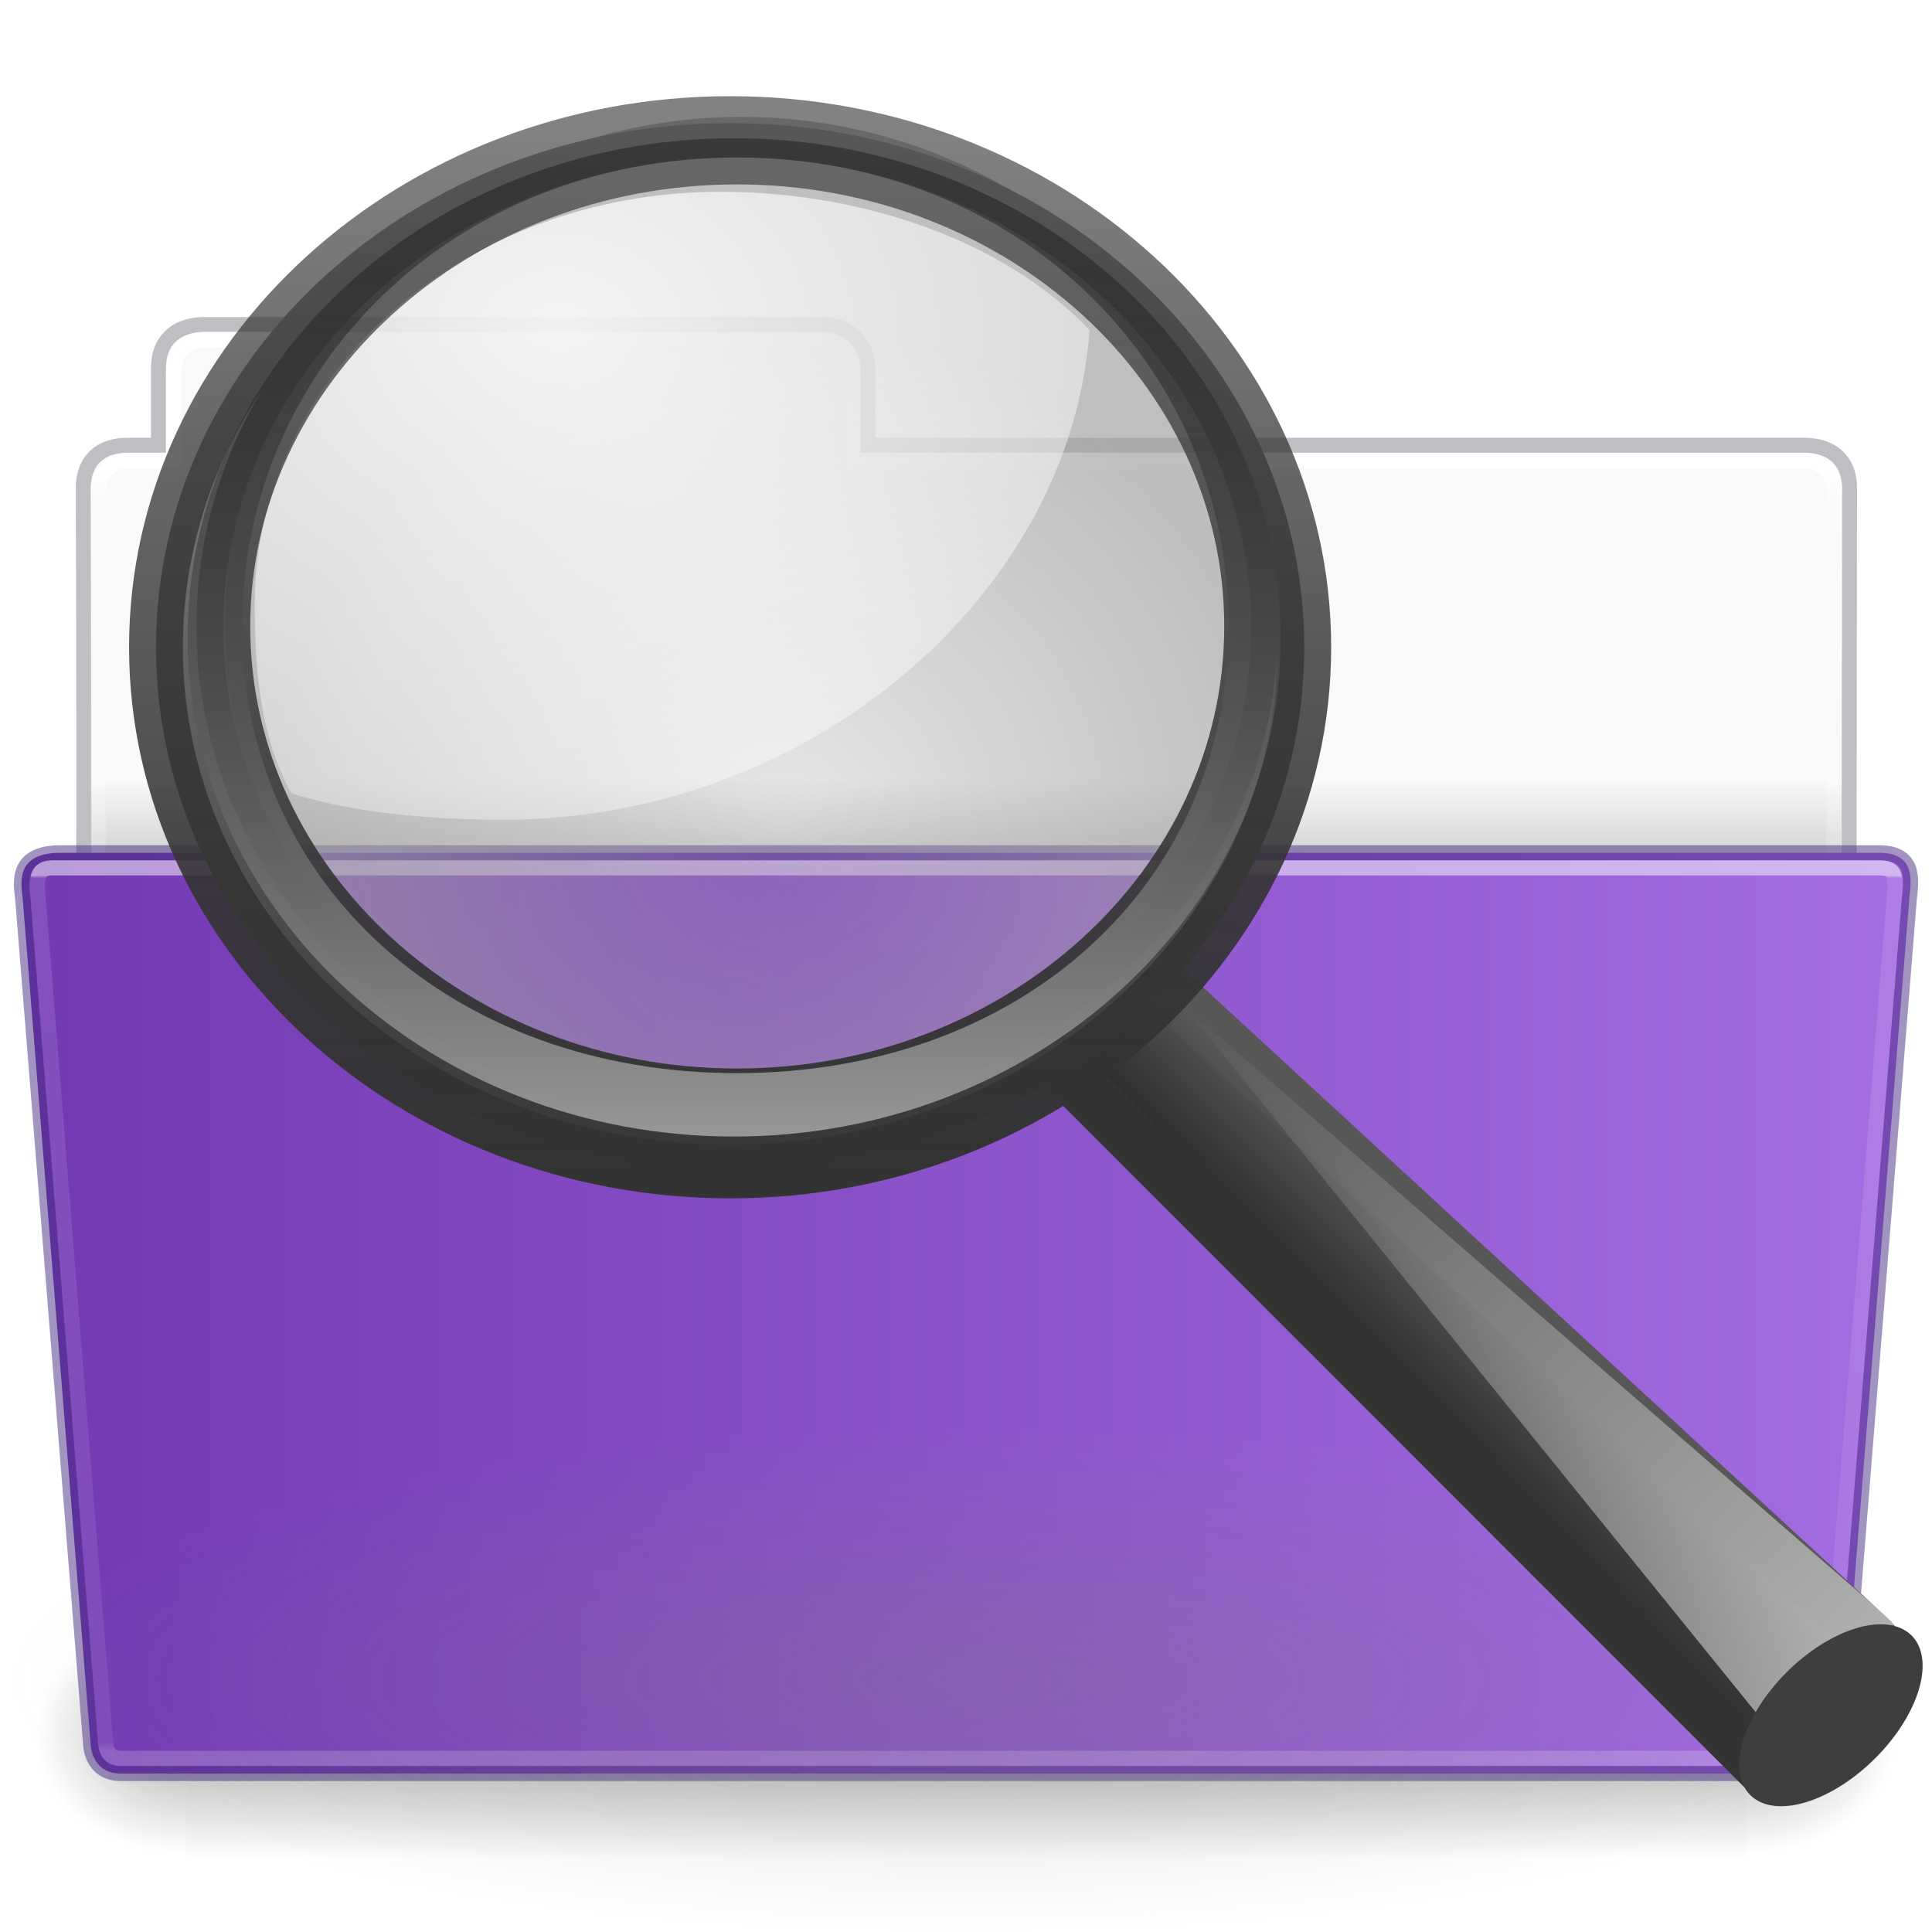
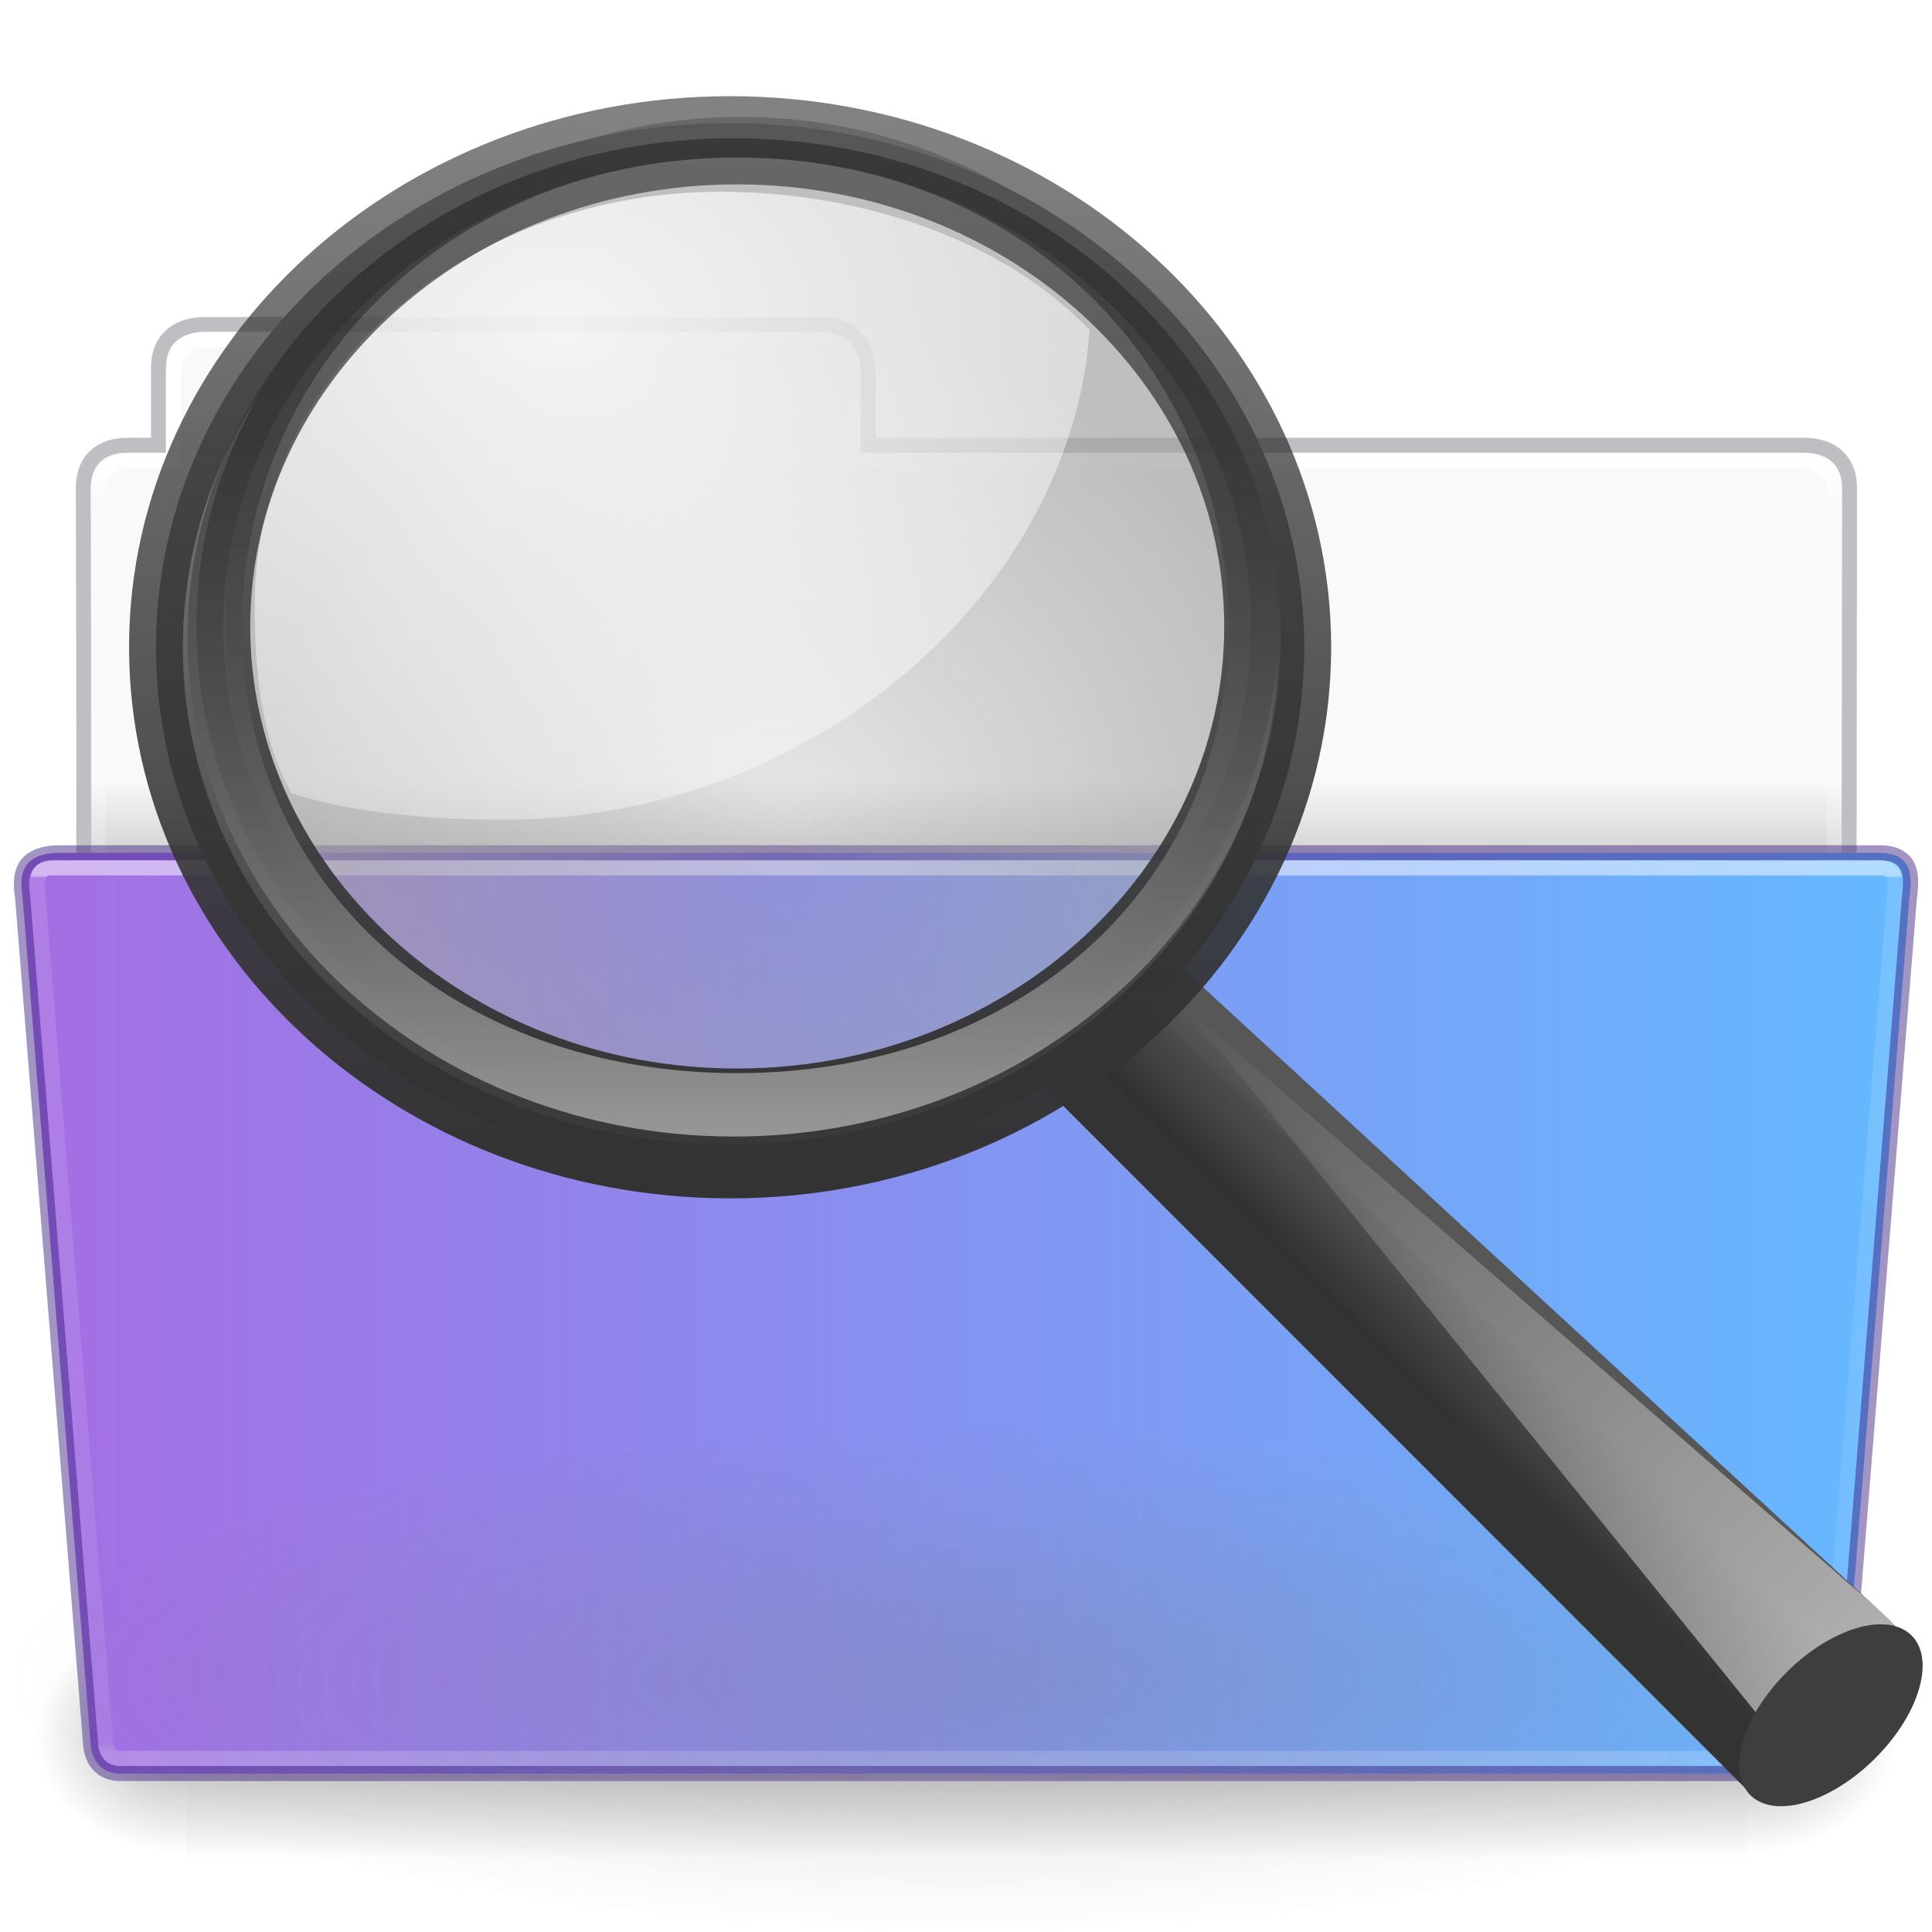
- <svg xmlns="http://www.w3.org/2000/svg" xmlns:xlink="http://www.w3.org/1999/xlink" width="128" viewBox="0 0 128 128" version="1.0" style="display:inline;enable-background:new" id="svg11300" height="128">
+ <svg xmlns="http://www.w3.org/2000/svg" xmlns:xlink="http://www.w3.org/1999/xlink" height="128" id="svg11300" style="display:inline;enable-background:new" version="1.0" viewBox="0 0 128 128" width="128">
  <defs id="defs3">
    <linearGradient id="linearGradient5080">
-       <stop offset="0" style="stop-color:#7239b3;stop-opacity:1" id="stop5076" />
-       <stop offset="1" style="stop-color:#a56de2;stop-opacity:1" id="stop5078" />
+       <stop id="stop5076" style="stop-color:#a56de2;stop-opacity:1" offset="0" />
+       <stop id="stop5078" style="stop-color:#64baff;stop-opacity:1" offset="1" />
    </linearGradient>
    <linearGradient id="linearGradient4712">
-       <stop style="stop-color:#000000;stop-opacity:1;" offset="0" id="stop4708" />
-       <stop style="stop-color:#000000;stop-opacity:0;" offset="1" id="stop4710" />
+       <stop id="stop4708" offset="0" style="stop-color:#000000;stop-opacity:1;" />
+       <stop id="stop4710" offset="1" style="stop-color:#000000;stop-opacity:0;" />
    </linearGradient>
    <linearGradient id="34542">
-       <stop style="stop-color:#ffffff;stop-opacity:1" offset="0" id="stop3456-4-9-38-1-8" />
-       <stop style="stop-color:#ffffff;stop-opacity:0.235" offset="0.003" id="stop3458-39-80-3-5-5" />
-       <stop style="stop-color:#ffffff;stop-opacity:0.157" offset="0.99" id="stop3460-7-0-2-4-2" />
-       <stop style="stop-color:#ffffff;stop-opacity:0.392" offset="1" id="stop3462-0-9-8-7-2" />
+       <stop id="stop3456-4-9-38-1-8" offset="0" style="stop-color:#ffffff;stop-opacity:1" />
+       <stop id="stop3458-39-80-3-5-5" offset="0.003" style="stop-color:#ffffff;stop-opacity:0.235" />
+       <stop id="stop3460-7-0-2-4-2" offset="0.99" style="stop-color:#ffffff;stop-opacity:0.157" />
+       <stop id="stop3462-0-9-8-7-2" offset="1" style="stop-color:#ffffff;stop-opacity:0.392" />
    </linearGradient>
    <linearGradient id="50485">
-       <stop style="stop-color:#000000;stop-opacity:0" offset="0" id="stop2667-18" />
-       <stop style="stop-color:#000000;stop-opacity:1" offset="0.5" id="stop2669-9" />
-       <stop style="stop-color:#000000;stop-opacity:0" offset="1" id="stop2671-33" />
+       <stop id="stop2667-18" offset="0" style="stop-color:#000000;stop-opacity:0" />
+       <stop id="stop2669-9" offset="0.5" style="stop-color:#000000;stop-opacity:1" />
+       <stop id="stop2671-33" offset="1" style="stop-color:#000000;stop-opacity:0" />
    </linearGradient>
    <linearGradient id="46464">
-       <stop style="stop-color:#f9f9f9;stop-opacity:1" offset="0" id="stop4648-8-0-3-6" />
-       <stop style="stop-color:#d8d8d8;stop-opacity:1" offset="1" id="stop4650-1-7-3-4" />
+       <stop id="stop4648-8-0-3-6" offset="0" style="stop-color:#f9f9f9;stop-opacity:1" />
+       <stop id="stop4650-1-7-3-4" offset="1" style="stop-color:#d8d8d8;stop-opacity:1" />
    </linearGradient>
-     <linearGradient y2="609.505" y1="366.648" x2="302.857" x1="302.857" id="linearGradient22546" xlink:href="#50485" gradientUnits="userSpaceOnUse" gradientTransform="matrix(0.214004,0,0,0.06588235,-13.34714,82.99431)" />
-     <radialGradient r="117.143" id="radialGradient22548" xlink:href="#linearGradient4712" gradientUnits="userSpaceOnUse" gradientTransform="matrix(0.08300137,0,0,0.06588235,65.64502,82.99431)" fy="486.648" fx="605.714" cy="486.648" cx="605.714" />
-     <radialGradient r="117.143" id="radialGradient22550" xlink:href="#linearGradient4712" gradientUnits="userSpaceOnUse" gradientTransform="matrix(-0.08300135,0,0,0.06588235,62.35497,82.99431)" fy="486.648" fx="605.714" cy="486.648" cx="605.714" />
-     <linearGradient y2="21.216" y1="19.664" x2="63.412" x1="63.412" id="linearGradient29482" xlink:href="#46464" gradientUnits="userSpaceOnUse" gradientTransform="matrix(2.761905,0,0,2.761905,-142.9795,-2.644346)" />
-     <linearGradient y2="22.381" y1="-11.032" x2="27.335" x1="27.335" id="linearGradient4242" xlink:href="#34542" gradientUnits="userSpaceOnUse" gradientTransform="matrix(1.783712,0,0,1.735844,8.24151,77.15025)" />
-     <linearGradient x1="97.539" y1="12.108" x2="97.539" y2="44.261" id="linearGradient5873" xlink:href="#linearGradient9235" gradientUnits="userSpaceOnUse" gradientTransform="matrix(2.665841,0,0,2.646908,-143.3328,-1.049883)" />
+     <linearGradient gradientTransform="matrix(0.214004,0,0,0.06588235,-13.34714,82.99431)" gradientUnits="userSpaceOnUse" xlink:href="#50485" id="linearGradient22546" x1="302.857" x2="302.857" y1="366.648" y2="609.505" />
+     <radialGradient cx="605.714" cy="486.648" fx="605.714" fy="486.648" gradientTransform="matrix(0.08300137,0,0,0.06588235,65.64502,82.99431)" gradientUnits="userSpaceOnUse" xlink:href="#linearGradient4712" id="radialGradient22548" r="117.143" />
+     <radialGradient cx="605.714" cy="486.648" fx="605.714" fy="486.648" gradientTransform="matrix(-0.08300135,0,0,0.06588235,62.35497,82.99431)" gradientUnits="userSpaceOnUse" xlink:href="#linearGradient4712" id="radialGradient22550" r="117.143" />
+     <linearGradient gradientTransform="matrix(2.761905,0,0,2.761905,-142.9795,-2.644346)" gradientUnits="userSpaceOnUse" xlink:href="#46464" id="linearGradient29482" x1="63.412" x2="63.412" y1="19.664" y2="21.216" />
+     <linearGradient gradientTransform="matrix(1.783712,0,0,1.735844,8.24151,77.15025)" gradientUnits="userSpaceOnUse" xlink:href="#34542" id="linearGradient4242" x1="27.335" x2="27.335" y1="-11.032" y2="22.381" />
+     <linearGradient gradientTransform="matrix(2.665841,0,0,2.646908,-143.3328,-1.049883)" gradientUnits="userSpaceOnUse" xlink:href="#linearGradient9235" id="linearGradient5873" y2="44.261" x2="97.539" y1="12.108" x1="97.539" />
    <linearGradient id="linearGradient9235">
-       <stop id="stop9237" style="stop-color:#ffffff;stop-opacity:1" offset="0" />
-       <stop id="stop9239" style="stop-color:#ffffff;stop-opacity:0.235" offset="0.024" />
-       <stop id="stop9241" style="stop-color:#ffffff;stop-opacity:0.157" offset="0.979" />
-       <stop id="stop9243" style="stop-color:#ffffff;stop-opacity:0.392" offset="1" />
+       <stop offset="0" style="stop-color:#ffffff;stop-opacity:1" id="stop9237" />
+       <stop offset="0.024" style="stop-color:#ffffff;stop-opacity:0.235" id="stop9239" />
+       <stop offset="0.979" style="stop-color:#ffffff;stop-opacity:0.157" id="stop9241" />
+       <stop offset="1" style="stop-color:#ffffff;stop-opacity:0.392" id="stop9243" />
    </linearGradient>
    <linearGradient id="linearGradient4632-0-6-4-4-4">
-       <stop id="stop4634-4-4-7-4" style="stop-color:#efdfc4;stop-opacity:1" offset="0" />
-       <stop id="stop4636-3-1-5-9" style="stop-color:#e7c591;stop-opacity:1" offset="1" />
+       <stop offset="0" style="stop-color:#efdfc4;stop-opacity:1" id="stop4634-4-4-7-4" />
+       <stop offset="1" style="stop-color:#e7c591;stop-opacity:1" id="stop4636-3-1-5-9" />
    </linearGradient>
-     <linearGradient xlink:href="#linearGradient4632-0-6-4-4-4" id="linearGradient997" gradientUnits="userSpaceOnUse" gradientTransform="matrix(0.5041322,0,0,0.4933339,-142.292,52.5406)" x1="413.606" y1="8.127" x2="413.606" y2="130.485" />
-     <linearGradient gradientUnits="userSpaceOnUse" y2="87" x2="127.089" y1="87" x1="0.913" id="linearGradient5074" xlink:href="#linearGradient5080" />
+     <linearGradient y2="130.485" x2="413.606" y1="8.127" x1="413.606" gradientTransform="matrix(0.5041322,0,0,0.4933339,-142.292,52.5406)" gradientUnits="userSpaceOnUse" id="linearGradient997" xlink:href="#linearGradient4632-0-6-4-4-4" />
+     <linearGradient xlink:href="#linearGradient5080" id="linearGradient5074" x1="0.913" y1="87" x2="127.089" y2="87" gradientUnits="userSpaceOnUse" />
    <linearGradient id="linearGradient8838">
-       <stop offset="0" style="stop-color:#7f7f7f;stop-opacity:1" id="stop8840" />
-       <stop offset="1" style="stop-color:#808080;stop-opacity:0" id="stop8842" />
+       <stop id="stop8840" style="stop-color:#7f7f7f;stop-opacity:1" offset="0" />
+       <stop id="stop8842" style="stop-color:#808080;stop-opacity:0" offset="1" />
    </linearGradient>
-     <radialGradient gradientTransform="matrix(1,0,0,0.341176,0,3.047059)" gradientUnits="userSpaceOnUse" xlink:href="#linearGradient8838" id="radialGradient2759" fy="4.625" fx="62.625" r="10.625" cy="4.625" cx="62.625" />
+     <radialGradient cx="62.625" cy="4.625" r="10.625" fx="62.625" fy="4.625" id="radialGradient2759" xlink:href="#linearGradient8838" gradientUnits="userSpaceOnUse" gradientTransform="matrix(1,0,0,0.341176,0,3.047059)" />
    <linearGradient id="linearGradient3277-442">
-       <stop offset="0" style="stop-color:#575757;stop-opacity:1" id="stop3378" />
-       <stop offset="1" style="stop-color:#333333;stop-opacity:1" id="stop3380" />
+       <stop id="stop3378" style="stop-color:#575757;stop-opacity:1" offset="0" />
+       <stop id="stop3380" style="stop-color:#333333;stop-opacity:1" offset="1" />
    </linearGradient>
-     <linearGradient gradientTransform="matrix(1.011346,0,0,1.001335,-0.1475723,1.814328)" gradientUnits="userSpaceOnUse" xlink:href="#linearGradient3277-442" id="linearGradient2782" y2="29.484" x2="31.364" y1="27.988" x1="32.893" />
+     <linearGradient x1="32.893" y1="27.988" x2="31.364" y2="29.484" id="linearGradient2782" xlink:href="#linearGradient3277-442" gradientUnits="userSpaceOnUse" gradientTransform="matrix(1.011346,0,0,1.001335,-0.1475723,1.814328)" />
    <linearGradient id="linearGradient11114-516">
-       <stop offset="0" style="stop-color:#242424;stop-opacity:0.992" id="stop3372" />
-       <stop offset="1" style="stop-color:#656565;stop-opacity:1" id="stop3374" />
+       <stop id="stop3372" style="stop-color:#242424;stop-opacity:0.992" offset="0" />
+       <stop id="stop3374" style="stop-color:#656565;stop-opacity:1" offset="1" />
    </linearGradient>
-     <linearGradient gradientTransform="matrix(0.3936567,0,0,0.38976,101.3781,-4.239312)" gradientUnits="userSpaceOnUse" xlink:href="#linearGradient11114-516" id="linearGradient2780" y2="91.973" x2="-164.718" y1="99.667" x1="-172.653" />
+     <linearGradient x1="-172.653" y1="99.667" x2="-164.718" y2="91.973" id="linearGradient2780" xlink:href="#linearGradient11114-516" gradientUnits="userSpaceOnUse" gradientTransform="matrix(0.3936567,0,0,0.38976,101.3781,-4.239312)" />
    <linearGradient id="linearGradient12093-170">
-       <stop offset="0" style="stop-color:#ffffff;stop-opacity:1" id="stop3384" />
-       <stop offset="1" style="stop-color:#ffffff;stop-opacity:0" id="stop3386" />
+       <stop id="stop3384" style="stop-color:#ffffff;stop-opacity:1" offset="0" />
+       <stop id="stop3386" style="stop-color:#ffffff;stop-opacity:0" offset="1" />
    </linearGradient>
-     <linearGradient gradientTransform="matrix(0.3936567,0,0,0.38976,-50.20875,-0.4726547)" gradientUnits="userSpaceOnUse" xlink:href="#linearGradient12093-170" id="linearGradient2778" y2="67.35" x2="201.871" y1="146.151" x1="277.573" />
+     <linearGradient x1="277.573" y1="146.151" x2="201.871" y2="67.35" id="linearGradient2778" xlink:href="#linearGradient12093-170" gradientUnits="userSpaceOnUse" gradientTransform="matrix(0.3936567,0,0,0.38976,-50.20875,-0.4726547)" />
    <linearGradient id="linearGradient4454-600">
-       <stop offset="0" style="stop-color:#a1a1a1;stop-opacity:0.208" id="stop3408" />
-       <stop offset="1" style="stop-color:#a1a1a1;stop-opacity:0.678" id="stop3410" />
+       <stop id="stop3408" style="stop-color:#a1a1a1;stop-opacity:0.208" offset="0" />
+       <stop id="stop3410" style="stop-color:#a1a1a1;stop-opacity:0.678" offset="1" />
    </linearGradient>
-     <radialGradient gradientUnits="userSpaceOnUse" xlink:href="#linearGradient4454-600" id="radialGradient2776" fy="21.818" fx="18.241" r="8.309" cy="21.818" cx="18.241" />
+     <radialGradient cx="18.241" cy="21.818" r="8.309" fx="18.241" fy="21.818" id="radialGradient2776" xlink:href="#linearGradient4454-600" gradientUnits="userSpaceOnUse" />
    <linearGradient id="linearGradient4467-402">
-       <stop offset="0" style="stop-color:#ffffff;stop-opacity:1" id="stop3390" />
-       <stop offset="1" style="stop-color:#ffffff;stop-opacity:0.248" id="stop3392" />
+       <stop id="stop3390" style="stop-color:#ffffff;stop-opacity:1" offset="0" />
+       <stop id="stop3392" style="stop-color:#ffffff;stop-opacity:0.248" offset="1" />
    </linearGradient>
-     <radialGradient gradientTransform="matrix(3.071006,0,0,2.362861,-33.01058,-21.34546)" gradientUnits="userSpaceOnUse" xlink:href="#linearGradient4467-402" id="radialGradient2774" fy="13.078" fx="15.414" r="6.656" cy="13.078" cx="15.414" />
+     <radialGradient cx="15.414" cy="13.078" r="6.656" fx="15.414" fy="13.078" id="radialGradient2774" xlink:href="#linearGradient4467-402" gradientUnits="userSpaceOnUse" gradientTransform="matrix(3.071006,0,0,2.362861,-33.01058,-21.34546)" />
    <linearGradient id="linearGradient11104-770">
-       <stop offset="0" style="stop-color:#333333;stop-opacity:1" id="stop3402" />
-       <stop offset="1" style="stop-color:#333333;stop-opacity:0.612" id="stop3404" />
+       <stop id="stop3402" style="stop-color:#333333;stop-opacity:1" offset="0" />
+       <stop id="stop3404" style="stop-color:#333333;stop-opacity:0.612" offset="1" />
    </linearGradient>
-     <linearGradient gradientTransform="matrix(0.4037708,0,0,0.399774,0.5399201,2.675915)" gradientUnits="userSpaceOnUse" xlink:href="#linearGradient11104-770" id="linearGradient2772" y2="4.536" x2="41.485" y1="68.292" x1="41.542" />
+     <linearGradient x1="41.542" y1="68.292" x2="41.485" y2="4.536" id="linearGradient2772" xlink:href="#linearGradient11104-770" gradientUnits="userSpaceOnUse" gradientTransform="matrix(0.4037708,0,0,0.399774,0.5399201,2.675915)" />
    <linearGradient id="linearGradient2300-465">
-       <stop offset="0" style="stop-color:#343434;stop-opacity:0.976" id="stop3396" />
-       <stop offset="1" style="stop-color:#929292;stop-opacity:1" id="stop3398" />
+       <stop id="stop3396" style="stop-color:#343434;stop-opacity:0.976" offset="0" />
+       <stop id="stop3398" style="stop-color:#929292;stop-opacity:1" offset="1" />
    </linearGradient>
-     <linearGradient gradientTransform="matrix(0.4037708,0,0,0.399774,-51.83366,-0.3327449)" gradientUnits="userSpaceOnUse" xlink:href="#linearGradient2300-465" id="linearGradient2770" y2="11.949" x2="173.096" y1="75.319" x1="173.096" />
+     <linearGradient x1="173.096" y1="75.319" x2="173.096" y2="11.949" id="linearGradient2770" xlink:href="#linearGradient2300-465" gradientUnits="userSpaceOnUse" gradientTransform="matrix(0.4037708,0,0,0.399774,-51.83366,-0.3327449)" />
    <linearGradient id="linearGradient6209-717">
-       <stop offset="0" style="stop-color:#979797;stop-opacity:1" id="stop3366" />
-       <stop offset="1" style="stop-color:#000000;stop-opacity:0.341" id="stop3368" />
+       <stop id="stop3366" style="stop-color:#979797;stop-opacity:1" offset="0" />
+       <stop id="stop3368" style="stop-color:#000000;stop-opacity:0.341" offset="1" />
    </linearGradient>
-     <linearGradient gradientTransform="matrix(0.3845313,0,0,0.3807249,-48.39698,0.258476)" gradientUnits="userSpaceOnUse" xlink:href="#linearGradient6209-717" id="linearGradient2768" y2="11.949" x2="173.096" y1="75.319" x1="173.096" />
+     <linearGradient x1="173.096" y1="75.319" x2="173.096" y2="11.949" id="linearGradient2768" xlink:href="#linearGradient6209-717" gradientUnits="userSpaceOnUse" gradientTransform="matrix(0.3845313,0,0,0.3807249,-48.39698,0.258476)" />
  </defs>
-   <path d="m 12.837,22.031 c -1.108,-9e-5 -1.837,1.074 -1.837,2.182 L 11,30 H 8 c -1.108,0 -2,0.892 -2,2 v 31 h 116 l 0.036,-31 c 10e-4,-1.108 -0.892,-2 -2,-2 L 57,30 56.95,24.035 c -0.009,-1.108 -0.892,-2 -2,-2 z" id="rect8678-4-5" style="color:#000000;display:inline;overflow:visible;visibility:visible;fill:url(#linearGradient29482);fill-opacity:1;fill-rule:nonzero;stroke:none;stroke-width:1;marker:none;enable-background:accumulate" />
-   <path d="m 13.5,21.5 c -1.878,0.021 -3,1.096 -3,2.854 l -2e-5,5.146 c -0.961,0 -1.477,-0.003 -2.104,0 -1.679,0.008 -2.878,0.945 -2.878,2.833 C 5.612,59.831 5.5,63.5 5.5,63.5 h 117 l 0.036,-31.195 c 0.002,-1.758 -1.158,-2.826 -3.036,-2.805 h -62 v -5.017 c 0,-1.758 -1.237,-2.979 -2.998,-2.979 L 13.5,21.5 Z" id="path3468-0" style="color:#000000;display:inline;overflow:visible;visibility:visible;opacity:0.5;fill:none;stroke:#7e8087;stroke-width:0.992;stroke-linecap:square;stroke-linejoin:miter;stroke-miterlimit:4;stroke-dasharray:none;stroke-dashoffset:0;stroke-opacity:1;marker:none;enable-background:accumulate;font-variant-east_asian:normal;vector-effect:none;fill-opacity:1" />
-   <path d="m 13.337,22.5 c -1.108,-10e-5 -1.837,1.074 -1.837,2.182 l -2e-5,5.819 h -3 c -1.108,0 -2,0.892 -2,2 l 2e-5,30 h 115 l 0.036,-30 c 0.001,-1.108 -0.892,-2 -2,-2 L 56.5,30.5 l 2e-5,-5.818 c 0,-1.108 -0.942,-2.178 -2.05,-2.178 z" id="rect8678-8" style="color:#000000;display:inline;overflow:visible;visibility:visible;opacity:1;fill:none;stroke:url(#linearGradient5873);stroke-width:1;stroke-linecap:round;stroke-linejoin:round;stroke-miterlimit:4;stroke-dasharray:none;stroke-dashoffset:0;stroke-opacity:1;marker:none;enable-background:accumulate;font-variant-east_asian:normal;vector-effect:none;fill-opacity:1" />
-   <rect height="16" id="rect22540" style="display:inline;overflow:visible;visibility:visible;opacity:0.3;fill:url(#linearGradient22546);fill-opacity:1;fill-rule:nonzero;stroke:none;stroke-width:0.997;marker:none" width="103.333" x="12.333" y="107.15" />
-   <path d="m 115.667,107.15 c 0,0 0,15.999 0,15.999 4.274,0.03 10.333,-3.585 10.333,-8.001 0,-4.416 -4.77,-7.999 -10.333,-7.999 z" id="path22542" style="display:inline;overflow:visible;visibility:visible;opacity:0.3;fill:url(#radialGradient22548);fill-opacity:1;fill-rule:nonzero;stroke:none;stroke-width:0.997;marker:none" />
-   <path d="m 12.333,107.15 c 0,0 0,15.999 0,15.999 C 8.059,123.18 2,119.565 2,115.149 c 0,-4.416 4.77,-7.999 10.333,-7.999 z" id="path22544" style="display:inline;overflow:visible;visibility:visible;opacity:0.3;fill:url(#radialGradient22550);fill-opacity:1;fill-rule:nonzero;stroke:none;stroke-width:0.997;marker:none" />
-   <path d="M 1.5,59.5 6,115.5 c 0,0 0,2 2,2 h 111.999 c 2.001,0 2.001,-2 2.001,-2 l 4.5,-56 c 0.097,-0.999 0.5,-3 -2,-3 H 4 c -3,0 -2.614,2.023 -2.5,3 z" id="path4232" style="color:#000000;display:inline;overflow:visible;visibility:visible;fill:url(#linearGradient5074);fill-opacity:1;fill-rule:nonzero;stroke:#452981;stroke-width:1;stroke-miterlimit:4;stroke-dasharray:none;stroke-opacity:0.498;marker:none;enable-background:accumulate;font-variant-east_asian:normal;opacity:1;vector-effect:none;stroke-linecap:butt;stroke-linejoin:miter;stroke-dashoffset:0" />
-   <path d="M 2.539,59.641 7,115.5 c 0,0 0,1 1,1 h 112 c 1,0 1,-1 1,-1 l 4.5,-56 c 0.154,-1.595 0,-2 -1,-2 H 4.041 c -1.041,0 -1.81,-0.225 -1.503,2.141 z" id="path4234" style="color:#000000;display:inline;overflow:visible;visibility:visible;opacity:0.5;fill:none;stroke:url(#linearGradient4242);stroke-width:1;stroke-linecap:round;stroke-linejoin:miter;stroke-miterlimit:4;stroke-dasharray:none;stroke-dashoffset:0;stroke-opacity:1;marker:none;enable-background:accumulate" />
-   <g transform="matrix(2.763221,0,0,2.763221,-2.501513,-4.669281)" id="layer1">
-     <path style="display:inline;overflow:visible;visibility:visible;opacity:0.3;fill:url(#radialGradient2759);fill-opacity:1;fill-rule:evenodd;stroke:none;stroke-width:1;marker:none" id="path8836" transform="matrix(2.149872,0,0,1.661922,-110.6357,34.28915)" d="m 73.25,4.625 a 10.625,3.625 0 1 1 -21.25,0 10.625,3.625 0 1 1 21.25,0 z" />
-     <path style="display:inline;fill:url(#linearGradient2780);fill-opacity:1;fill-rule:evenodd;stroke:url(#linearGradient2782);stroke-width:1.258;stroke-linecap:round;stroke-linejoin:round;stroke-miterlimit:4;stroke-dasharray:none;stroke-opacity:1" id="path11112" d="m 28.184,24.772 17.601,16.219 -2.44,3.278 -17.538,-17.545 z" />
-     <path style="display:inline;fill:url(#linearGradient2778);fill-opacity:1;fill-rule:evenodd;stroke:none" id="path11122" d="M 43.375,43.205 29.259,25.778 46.338,40.617 Z" />
-     <path style="display:inline;fill:#3e3e3e;fill-opacity:1;stroke:none" id="path13082" transform="matrix(0.3701926,-0.4150383,0.4745098,0.3092893,-97.5026,109.5756)" d="m 247.909,110.292 a 4.867,2.656 0 1 1 -9.734,0 4.867,2.656 0 1 1 9.734,0 z" />
-     <path style="display:inline;visibility:visible;fill:url(#radialGradient2776);fill-opacity:1;fill-rule:evenodd;stroke:none;stroke-width:0.882;marker:none" id="path4452" transform="matrix(1.488955,0,0,1.438369,-7.506469,-10.0032)" d="m 25.898,18.478 a 8.309,8.309 0 1 1 -16.617,0 8.309,8.309 0 1 1 16.617,0 z" />
-     <path style="display:inline;overflow:visible;visibility:visible;opacity:0.834;fill:url(#radialGradient2774);fill-opacity:1;fill-rule:evenodd;stroke:none;stroke-width:1;marker:none" id="path4462" d="m 18.174,6.288 c -6.168,0 -11.162,4.424 -11.162,9.888 0,1.578 0.138,3.208 0.881,4.532 1.483,0.484 3.418,0.636 5.091,0.636 7.309,0 13.595,-5.368 14.046,-11.742 C 24.979,7.455 21.593,6.288 18.174,6.288 Z" />
-     <path style="display:inline;fill:url(#linearGradient2770);fill-opacity:1;stroke:url(#linearGradient2772);stroke-width:1.29;stroke-linecap:round;stroke-linejoin:round;stroke-miterlimit:4;stroke-dasharray:none;stroke-opacity:1" id="path2298" d="m 18.411,4.641 c -7.598,0 -13.766,5.632 -13.766,12.568 0,6.936 6.168,12.568 13.766,12.568 7.598,0 13.766,-5.632 13.766,-12.568 0,-6.936 -6.168,-12.568 -13.766,-12.568 z m 0.164,0.825 c 6.8,0 12.328,5.036 12.328,11.244 0,6.208 -5.528,11.244 -12.328,11.244 -6.8,1e-6 -12.315,-5.036 -12.315,-11.244 0,-6.208 5.515,-11.244 12.315,-11.244 z" />
-     <path style="display:inline;fill:url(#linearGradient2768);fill-opacity:1;stroke:none" id="path4267" d="m 18.5,5.004 c -7.236,0 -13.097,5.363 -13.097,11.968 0,6.606 5.862,11.968 13.097,11.968 7.236,0 13.11,-5.363 13.11,-11.968 0,-6.606 -5.874,-11.968 -13.11,-11.968 z m 0.076,0.462 c 6.8,0 11.788,5.036 11.788,11.244 0,6.208 -4.988,10.71 -11.788,10.71 -6.8,10e-7 -11.866,-4.502 -11.866,-10.71 0,-6.208 5.066,-11.244 11.866,-11.244 z" />
+   <path style="color:#000000;display:inline;overflow:visible;visibility:visible;fill:url(#linearGradient29482);fill-opacity:1;fill-rule:nonzero;stroke:none;stroke-width:1;marker:none;enable-background:accumulate" id="rect8678-4-5" d="m 12.837,22.031 c -1.108,-9e-5 -1.837,1.074 -1.837,2.182 L 11,30 H 8 c -1.108,0 -2,0.892 -2,2 v 31 h 116 l 0.036,-31 c 10e-4,-1.108 -0.892,-2 -2,-2 L 57,30 56.95,24.035 c -0.009,-1.108 -0.892,-2 -2,-2 z" />
+   <path style="color:#000000;display:inline;overflow:visible;visibility:visible;opacity:0.5;fill:none;stroke:#7e8087;stroke-width:0.992;stroke-linecap:square;stroke-linejoin:miter;stroke-miterlimit:4;stroke-dasharray:none;stroke-dashoffset:0;stroke-opacity:1;marker:none;enable-background:accumulate;font-variant-east_asian:normal;vector-effect:none;fill-opacity:1" id="path3468-0" d="m 13.5,21.5 c -1.878,0.021 -3,1.096 -3,2.854 l -2e-5,5.146 c -0.961,0 -1.477,-0.003 -2.104,0 -1.679,0.008 -2.878,0.945 -2.878,2.833 C 5.612,59.831 5.5,63.5 5.5,63.5 h 117 l 0.036,-31.195 c 0.002,-1.758 -1.158,-2.826 -3.036,-2.805 h -62 v -5.017 c 0,-1.758 -1.237,-2.979 -2.998,-2.979 L 13.5,21.5 Z" />
+   <path style="color:#000000;display:inline;overflow:visible;visibility:visible;opacity:1;fill:none;stroke:url(#linearGradient5873);stroke-width:1;stroke-linecap:round;stroke-linejoin:round;stroke-miterlimit:4;stroke-dasharray:none;stroke-dashoffset:0;stroke-opacity:1;marker:none;enable-background:accumulate;font-variant-east_asian:normal;vector-effect:none;fill-opacity:1" id="rect8678-8" d="m 13.337,22.5 c -1.108,-10e-5 -1.837,1.074 -1.837,2.182 l -2e-5,5.819 h -3 c -1.108,0 -2,0.892 -2,2 l 2e-5,30 h 115 l 0.036,-30 c 0.001,-1.108 -0.892,-2 -2,-2 L 56.5,30.5 l 2e-5,-5.818 c 0,-1.108 -0.942,-2.178 -2.05,-2.178 z" />
+   <rect y="107.15" x="12.333" width="103.333" style="display:inline;overflow:visible;visibility:visible;opacity:0.3;fill:url(#linearGradient22546);fill-opacity:1;fill-rule:nonzero;stroke:none;stroke-width:0.997;marker:none" id="rect22540" height="16" />
+   <path style="display:inline;overflow:visible;visibility:visible;opacity:0.3;fill:url(#radialGradient22548);fill-opacity:1;fill-rule:nonzero;stroke:none;stroke-width:0.997;marker:none" id="path22542" d="m 115.667,107.15 c 0,0 0,15.999 0,15.999 4.274,0.03 10.333,-3.585 10.333,-8.001 0,-4.416 -4.77,-7.999 -10.333,-7.999 z" />
+   <path style="display:inline;overflow:visible;visibility:visible;opacity:0.3;fill:url(#radialGradient22550);fill-opacity:1;fill-rule:nonzero;stroke:none;stroke-width:0.997;marker:none" id="path22544" d="m 12.333,107.15 c 0,0 0,15.999 0,15.999 C 8.059,123.18 2,119.565 2,115.149 c 0,-4.416 4.77,-7.999 10.333,-7.999 z" />
+   <path style="color:#000000;display:inline;overflow:visible;visibility:visible;fill:url(#linearGradient5074);fill-opacity:1;fill-rule:nonzero;stroke:#452987;stroke-width:1;stroke-miterlimit:4;stroke-dasharray:none;stroke-opacity:0.498;marker:none;enable-background:accumulate;font-variant-east_asian:normal;opacity:1;vector-effect:none;stroke-linecap:butt;stroke-linejoin:miter;stroke-dashoffset:0" id="path4232" d="M 1.5,59.5 6,115.5 c 0,0 0,2 2,2 h 111.999 c 2.001,0 2.001,-2 2.001,-2 l 4.5,-56 c 0.097,-0.999 0.5,-3 -2,-3 H 4 c -3,0 -2.614,2.023 -2.5,3 z" />
+   <path style="color:#000000;display:inline;overflow:visible;visibility:visible;opacity:0.5;fill:none;stroke:url(#linearGradient4242);stroke-width:1;stroke-linecap:round;stroke-linejoin:miter;stroke-miterlimit:4;stroke-dasharray:none;stroke-dashoffset:0;stroke-opacity:1;marker:none;enable-background:accumulate" id="path4234" d="M 2.539,59.641 7,115.5 c 0,0 0,1 1,1 h 112 c 1,0 1,-1 1,-1 l 4.5,-56 c 0.154,-1.595 0,-2 -1,-2 H 4.041 c -1.041,0 -1.81,-0.225 -1.503,2.141 z" />
+   <g id="layer1" transform="matrix(2.763221,0,0,2.763221,-2.501513,-4.669281)">
+     <path d="m 73.25,4.625 a 10.625,3.625 0 1 1 -21.25,0 10.625,3.625 0 1 1 21.25,0 z" transform="matrix(2.149872,0,0,1.661922,-110.6357,34.28915)" id="path8836" style="display:inline;overflow:visible;visibility:visible;opacity:0.3;fill:url(#radialGradient2759);fill-opacity:1;fill-rule:evenodd;stroke:none;stroke-width:1;marker:none" />
+     <path d="m 28.184,24.772 17.601,16.219 -2.44,3.278 -17.538,-17.545 z" id="path11112" style="display:inline;fill:url(#linearGradient2780);fill-opacity:1;fill-rule:evenodd;stroke:url(#linearGradient2782);stroke-width:1.258;stroke-linecap:round;stroke-linejoin:round;stroke-miterlimit:4;stroke-dasharray:none;stroke-opacity:1" />
+     <path d="M 43.375,43.205 29.259,25.778 46.338,40.617 Z" id="path11122" style="display:inline;fill:url(#linearGradient2778);fill-opacity:1;fill-rule:evenodd;stroke:none" />
+     <path d="m 247.909,110.292 a 4.867,2.656 0 1 1 -9.734,0 4.867,2.656 0 1 1 9.734,0 z" transform="matrix(0.3701926,-0.4150383,0.4745098,0.3092893,-97.5026,109.5756)" id="path13082" style="display:inline;fill:#3e3e3e;fill-opacity:1;stroke:none" />
+     <path d="m 25.898,18.478 a 8.309,8.309 0 1 1 -16.617,0 8.309,8.309 0 1 1 16.617,0 z" transform="matrix(1.488955,0,0,1.438369,-7.506469,-10.0032)" id="path4452" style="display:inline;visibility:visible;fill:url(#radialGradient2776);fill-opacity:1;fill-rule:evenodd;stroke:none;stroke-width:0.882;marker:none" />
+     <path d="m 18.174,6.288 c -6.168,0 -11.162,4.424 -11.162,9.888 0,1.578 0.138,3.208 0.881,4.532 1.483,0.484 3.418,0.636 5.091,0.636 7.309,0 13.595,-5.368 14.046,-11.742 C 24.979,7.455 21.593,6.288 18.174,6.288 Z" id="path4462" style="display:inline;overflow:visible;visibility:visible;opacity:0.834;fill:url(#radialGradient2774);fill-opacity:1;fill-rule:evenodd;stroke:none;stroke-width:1;marker:none" />
+     <path d="m 18.411,4.641 c -7.598,0 -13.766,5.632 -13.766,12.568 0,6.936 6.168,12.568 13.766,12.568 7.598,0 13.766,-5.632 13.766,-12.568 0,-6.936 -6.168,-12.568 -13.766,-12.568 z m 0.164,0.825 c 6.8,0 12.328,5.036 12.328,11.244 0,6.208 -5.528,11.244 -12.328,11.244 -6.8,1e-6 -12.315,-5.036 -12.315,-11.244 0,-6.208 5.515,-11.244 12.315,-11.244 z" id="path2298" style="display:inline;fill:url(#linearGradient2770);fill-opacity:1;stroke:url(#linearGradient2772);stroke-width:1.29;stroke-linecap:round;stroke-linejoin:round;stroke-miterlimit:4;stroke-dasharray:none;stroke-opacity:1" />
+     <path d="m 18.5,5.004 c -7.236,0 -13.097,5.363 -13.097,11.968 0,6.606 5.862,11.968 13.097,11.968 7.236,0 13.11,-5.363 13.11,-11.968 0,-6.606 -5.874,-11.968 -13.11,-11.968 z m 0.076,0.462 c 6.8,0 11.788,5.036 11.788,11.244 0,6.208 -4.988,10.71 -11.788,10.71 -6.8,10e-7 -11.866,-4.502 -11.866,-10.71 0,-6.208 5.066,-11.244 11.866,-11.244 z" id="path4267" style="display:inline;fill:url(#linearGradient2768);fill-opacity:1;stroke:none" />
  </g>
</svg>
